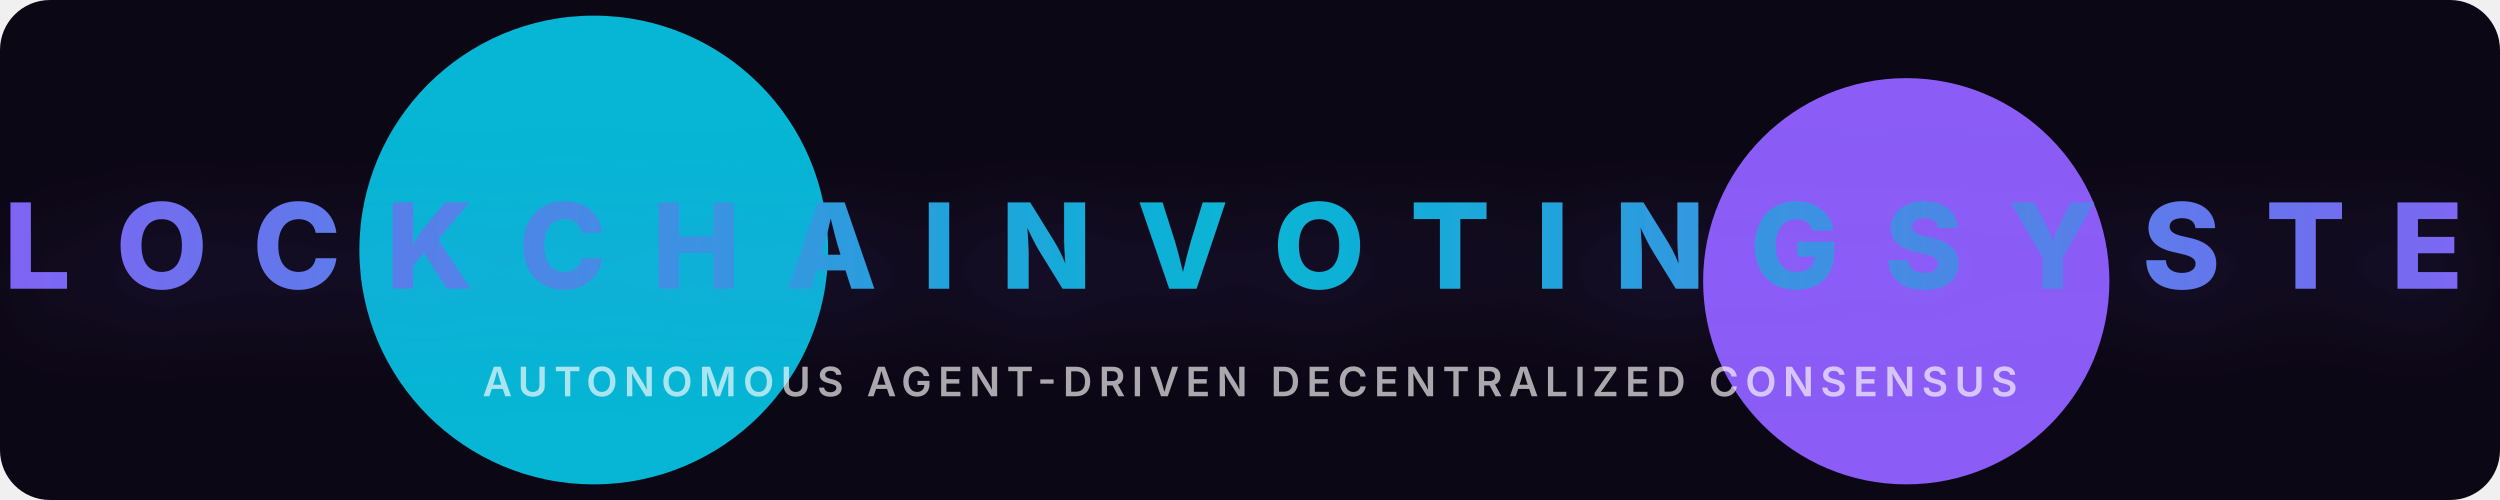
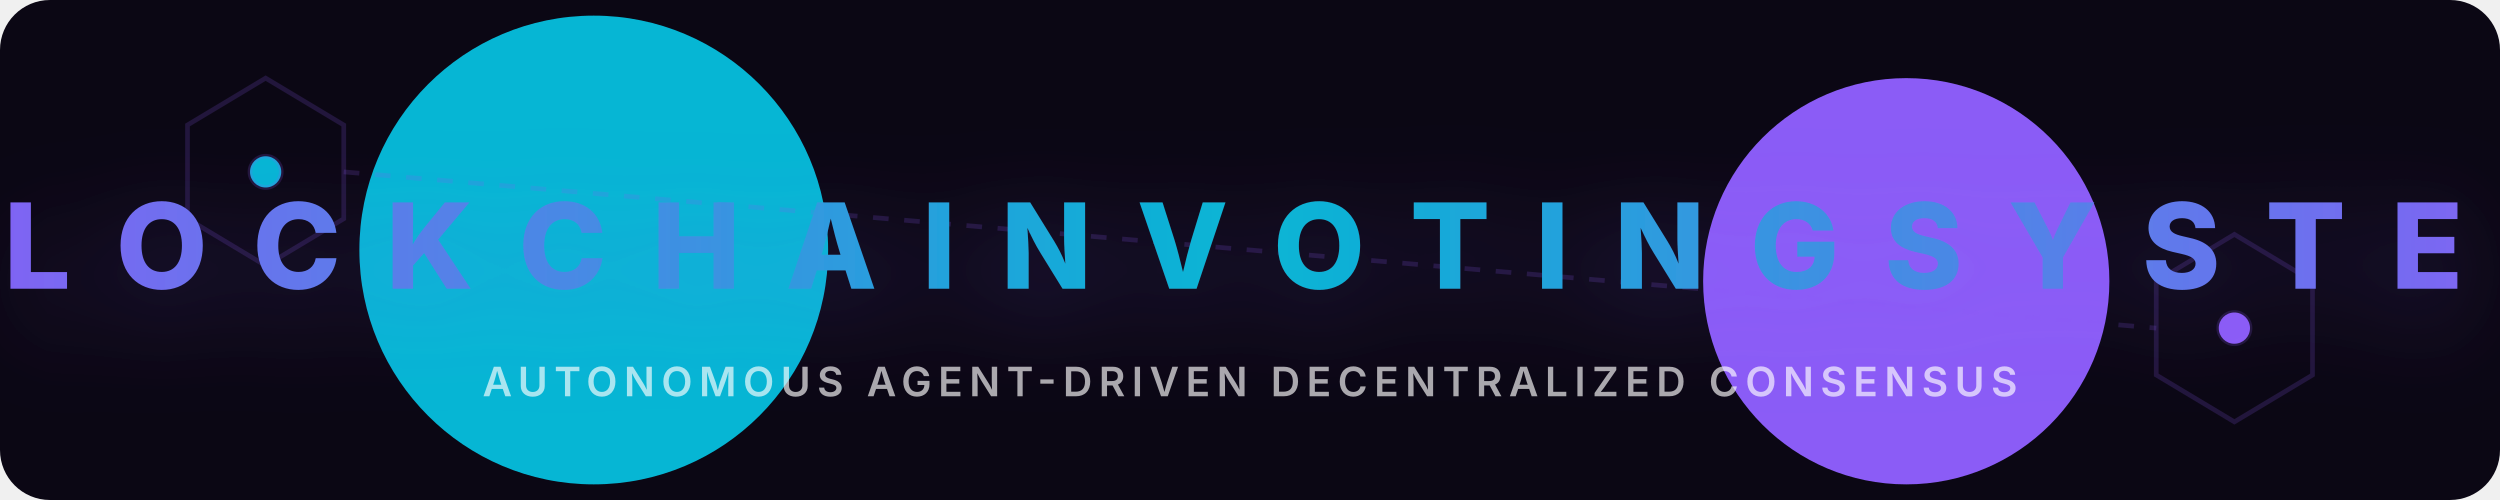
<svg xmlns="http://www.w3.org/2000/svg" width="800" height="160" viewBox="0 0 800 160" fill="none">
  <style>
    .text-title {
      font-family: 'Sora', 'Inter', system-ui, -apple-system, sans-serif;
      font-weight: 800;
      font-size: 38px;
      fill: url(#headerGrad);
      filter: drop-shadow(0px 8px 16px rgba(139, 92, 246, 0.3));
      letter-spacing: 0.08em;
    }
    .text-subtitle {
      font-family: 'Inter', system-ui, sans-serif;
      font-weight: 600;
      font-size: 13px;
      fill: #ffffff;
      opacity: 0.65;
      letter-spacing: 0.16em;
    }
    .glow-blob {
      animation: floatBlob 7s ease-in-out infinite alternate;
    }
    @keyframes floatBlob {
      0% { transform: translate(0px, 0px) scale(1); filter: blur(35px); opacity: 0.35; }
      100% { transform: translate(30px, -15px) scale(1.18); filter: blur(45px); opacity: 0.6; }
    }
  </style>
  <rect width="800" height="160" fill="#0b0714" rx="16" />
  <circle class="glow-blob" cx="190" cy="80" r="75" fill="#06b6d4" />
  <circle class="glow-blob" cx="610" cy="90" r="65" fill="#8b5cf6" style="animation-delay: -3.5s;" />
+   <g stroke="rgba(139,92,246,0.18)" stroke-width="1.5" fill="none">
+     <polygon points="60,40 85,25 110,40 110,70 85,85 60,70" />
+     <polygon points="690,120 715,105 740,120 740,150 715,165 690,150" transform="translate(0, -30)" />
+     <line x1="110" y1="55" x2="690" y2="105" stroke-dasharray="5 5" />
+     <circle cx="85" cy="55" r="5" fill="#06b6d4" />
+     <circle cx="715" cy="105" r="5" fill="#8b5cf6" />
+   </g>
  <text x="50%" y="78" dominant-baseline="middle" text-anchor="middle" class="text-title">B L O C K C H A I N  V O T I N G  S Y S T E M</text>
  <text x="50%" y="122" dominant-baseline="middle" text-anchor="middle" class="text-subtitle">AUTONOMOUS AGENT-DRIVEN DECENTRALIZED CONSENSUS</text>
  <defs>
    <linearGradient id="headerGrad" x1="0%" y1="0%" x2="100%" y2="0%">
      <stop offset="0%" stop-color="#8b5cf6" />
      <stop offset="50%" stop-color="#06b6d4" />
      <stop offset="100%" stop-color="#8b5cf6" />
    </linearGradient>
  </defs>
</svg>
